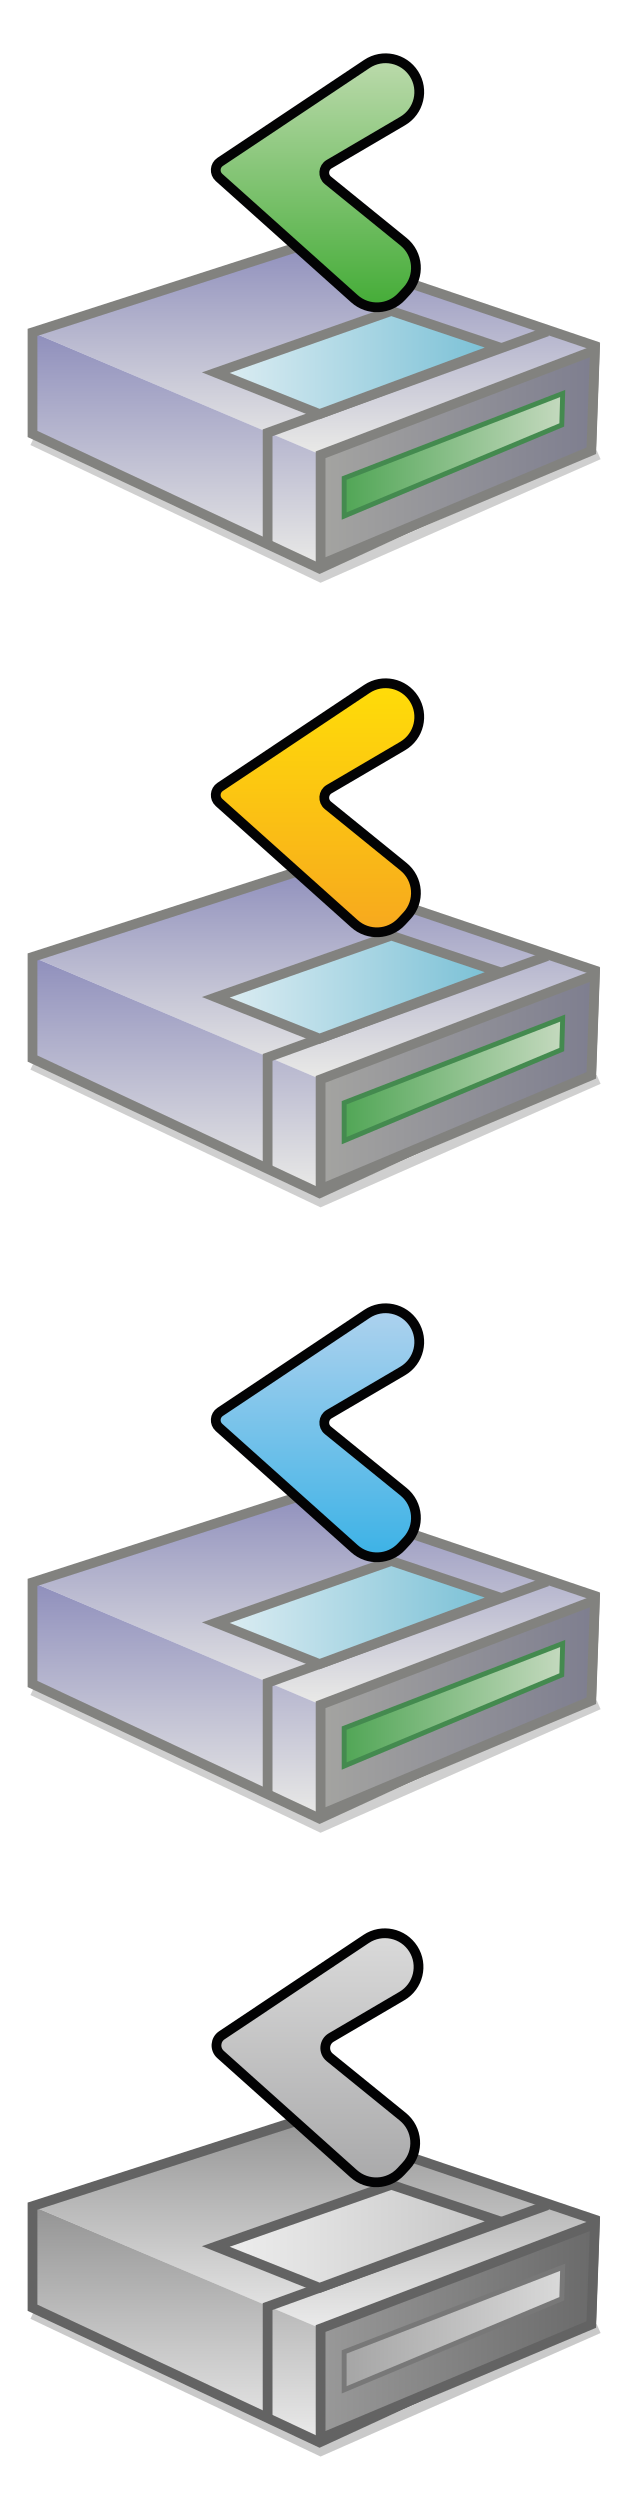
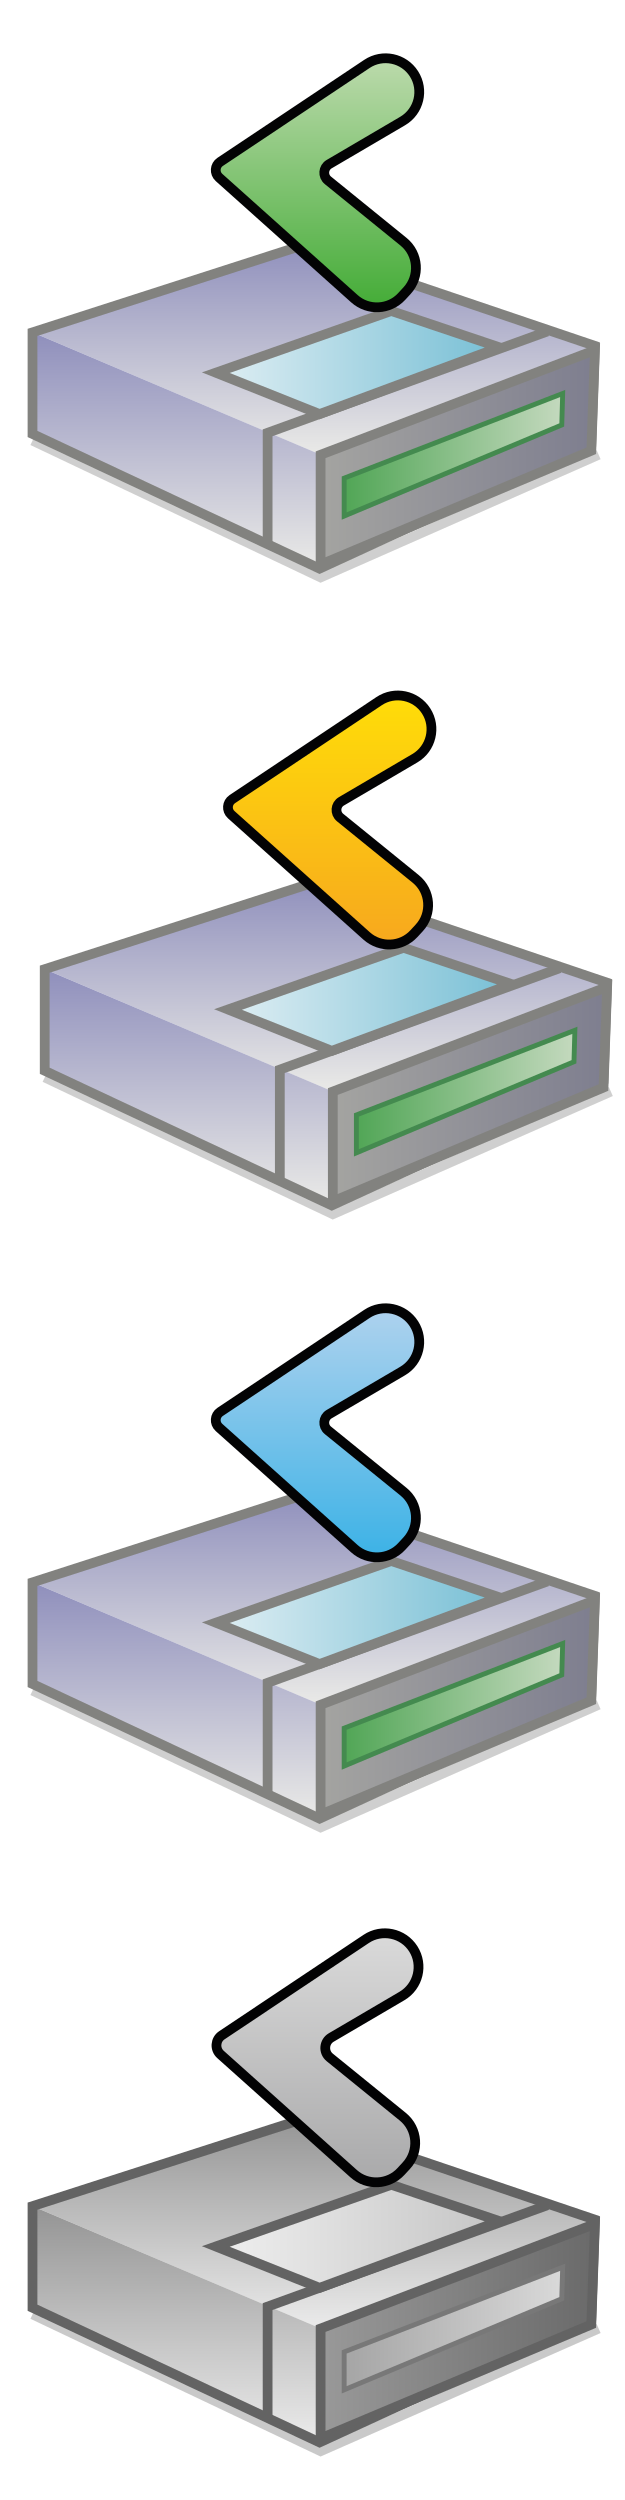
<svg xmlns="http://www.w3.org/2000/svg" version="1.1" id="Calque_1" x="0px" y="0px" viewBox="0 0 512 2048" style="enable-background:new 0 0 512 2048;" xml:space="preserve">
  <style type="text/css">
- 	.st0{opacity:0.5;fill:none;stroke:#949494;stroke-width:8;stroke-miterlimit:10;}
+ 	.st0{opacity:0.5;fill:none;stroke:#949494;stroke-width:8;stroke-miterlimit:10;enable-background:new    ;}
	.st1{fill:url(#SVGID_1_);}
- 	.st2{fill:url(#SVGID_00000067231280342866340570000007105162041779774853_);}
+ 	.st2{fill:url(#SVGID_00000162345401874586213530000003162598433063293340_);}
	.st3{fill:none;stroke:#000000;stroke-miterlimit:10;}
	.st4{fill:none;stroke:#636363;stroke-width:8;stroke-miterlimit:10;}
- 	.st5{fill:url(#SVGID_00000157990301561013263230000017187713365068263833_);stroke:#636363;stroke-width:8;stroke-miterlimit:10;}
- 	.st6{fill:url(#SVGID_00000051360770805250498260000010136270316550838401_);stroke:#787878;stroke-width:4;stroke-miterlimit:10;}
- 	.st7{fill:url(#SVGID_00000108274063922860516220000007636768079604111748_);stroke:#636363;stroke-width:8;stroke-miterlimit:10;}
- 	.st8{opacity:0.5;fill:none;stroke:#A0A09F;stroke-width:8;stroke-miterlimit:10;}
- 	.st9{fill:url(#SVGID_00000129191150757780908350000011606903439676755127_);}
- 	.st10{fill:url(#SVGID_00000124147867208410372370000011516881711498122134_);}
+ 	.st5{fill:url(#SVGID_00000127021382545174543750000003897795695799618734_);stroke:#636363;stroke-width:8;stroke-miterlimit:10;}
+ 	.st6{fill:url(#SVGID_00000153669500277975421300000002196942076835139488_);stroke:#787878;stroke-width:4;stroke-miterlimit:10;}
+ 	.st7{fill:url(#SVGID_00000144316528302143191020000012288254695262038713_);stroke:#636363;stroke-width:8;stroke-miterlimit:10;}
+ 	.st8{opacity:0.5;fill:none;stroke:#A0A09F;stroke-width:8;stroke-miterlimit:10;enable-background:new    ;}
+ 	.st9{fill:url(#SVGID_00000016065403078192514640000011409002338022345631_);}
+ 	.st10{fill:url(#SVGID_00000137833458700037349090000000308596225185982628_);}
	.st11{fill:none;stroke:#82827F;stroke-width:8;stroke-miterlimit:10;}
- 	.st12{fill:url(#SVGID_00000112602953887024614470000015559926748656289171_);stroke:#82827F;stroke-width:8;stroke-miterlimit:10;}
- 	.st13{fill:url(#SVGID_00000102527328284393019160000011425874603655150239_);stroke:#448A4F;stroke-width:4;stroke-miterlimit:10;}
- 	.st14{fill:url(#SVGID_00000135652423863831920080000009862064701611398079_);stroke:#82827F;stroke-width:8;stroke-miterlimit:10;}
- 	.st15{fill:url(#SVGID_00000011714742582795624820000016451144773719194788_);}
- 	.st16{fill:url(#SVGID_00000161604330857664181740000009944327543070281606_);}
- 	.st17{fill:url(#SVGID_00000039840351547840111110000004382093134132210601_);stroke:#82827F;stroke-width:8;stroke-miterlimit:10;}
- 	.st18{fill:url(#SVGID_00000103227451279056213660000005414594091105539490_);stroke:#448A4F;stroke-width:4;stroke-miterlimit:10;}
- 	.st19{fill:url(#SVGID_00000041269283082199221440000017292117885223452840_);stroke:#82827F;stroke-width:8;stroke-miterlimit:10;}
- 	.st20{fill:url(#SVGID_00000018218095225183134790000009716825748291944358_);}
- 	.st21{fill:url(#SVGID_00000022562875668759313380000016599525001299745666_);}
- 	.st22{fill:url(#SVGID_00000007410312449306338780000000265192319639793059_);stroke:#82827F;stroke-width:8;stroke-miterlimit:10;}
- 	.st23{fill:url(#SVGID_00000106120605263792213600000014431585597008937121_);stroke:#82827F;stroke-width:8;stroke-miterlimit:10;}
- 	.st24{fill:url(#SVGID_00000085942504587420849060000014575171882075561349_);stroke:#448A4F;stroke-width:4;stroke-miterlimit:10;}
- 	.st25{fill:url(#SVGID_00000090294369707944795080000016655655618055046830_);stroke:#82827F;stroke-width:8;stroke-miterlimit:10;}
- 	.st26{fill:url(#SVGID_00000103954164405226967080000017070749623746278072_);stroke:#030304;stroke-width:8;stroke-miterlimit:10;}
- 	.st27{fill:url(#SVGID_00000042018152423243254990000006430345207372413076_);stroke:#030304;stroke-width:8;stroke-miterlimit:10;}
- 	.st28{fill:url(#SVGID_00000181771010050955371040000013775815983790489256_);stroke:#030304;stroke-width:8;stroke-miterlimit:10;}
- 	.st29{fill:url(#SVGID_00000122719963220445592030000010774750138919528349_);stroke:#020203;stroke-width:8;stroke-miterlimit:10;}
+ 	.st12{fill:url(#SVGID_00000140698425423557974600000008860712714137680570_);stroke:#82827F;stroke-width:8;stroke-miterlimit:10;}
+ 	.st13{fill:url(#SVGID_00000140008608044389439070000014539543204071827871_);stroke:#448A4F;stroke-width:4;stroke-miterlimit:10;}
+ 	.st14{fill:url(#SVGID_00000142854368104800626240000015765027201446156203_);stroke:#82827F;stroke-width:8;stroke-miterlimit:10;}
+ 	.st15{fill:url(#SVGID_00000114074154038805544730000009342448412916936352_);}
+ 	.st16{fill:url(#SVGID_00000078039317273399770370000000911504412212266146_);}
+ 	.st17{fill:url(#SVGID_00000160177243493684845930000009943123660651766710_);stroke:#82827F;stroke-width:8;stroke-miterlimit:10;}
+ 	.st18{fill:url(#SVGID_00000128464302132460896220000005078342581205490362_);stroke:#448A4F;stroke-width:4;stroke-miterlimit:10;}
+ 	.st19{fill:url(#SVGID_00000114076018454334163110000012778947651034166673_);stroke:#82827F;stroke-width:8;stroke-miterlimit:10;}
+ 	.st20{fill:url(#SVGID_00000174568463608305480190000012029653660020897666_);}
+ 	.st21{fill:url(#SVGID_00000145770516361797408680000001427783194363168930_);}
+ 	.st22{fill:url(#SVGID_00000181769832258166128620000011115683290136886972_);stroke:#82827F;stroke-width:8;stroke-miterlimit:10;}
+ 	.st23{fill:url(#SVGID_00000152239697077141113410000010156197944694815138_);stroke:#82827F;stroke-width:8;stroke-miterlimit:10;}
+ 	.st24{fill:url(#SVGID_00000165217326561545056780000011851251044163643817_);stroke:#448A4F;stroke-width:4;stroke-miterlimit:10;}
+ 	.st25{fill:url(#SVGID_00000005251571185486375370000004593470029589623740_);stroke:#82827F;stroke-width:8;stroke-miterlimit:10;}
+ 	.st26{fill:url(#SVGID_00000176024019185552738850000012126966429340738176_);stroke:#030304;stroke-width:8;stroke-miterlimit:10;}
+ 	.st27{fill:url(#SVGID_00000107569759570216370780000002747069829425543848_);stroke:#030304;stroke-width:8;stroke-miterlimit:10;}
+ 	.st28{fill:url(#SVGID_00000041262618777425891120000013977657555686921117_);stroke:#030304;stroke-width:8;stroke-miterlimit:10;}
+ 	.st29{fill:url(#SVGID_00000077324961179831073980000013305585786459668360_);stroke:#020203;stroke-width:8;stroke-miterlimit:10;}
</style>
  <polyline class="st0" points="26.63,1895.96 262.64,2008.01 490.41,1907.54 " />
-   <linearGradient id="SVGID_1_" gradientUnits="userSpaceOnUse" x1="257.693" y1="1733.285" x2="257.693" y2="1907.539">
+   <linearGradient id="SVGID_1_" gradientUnits="userSpaceOnUse" x1="257.69" y1="314.71" x2="257.69" y2="140.46" gradientTransform="matrix(1 0 0 -1 0 2048)">
    <stop offset="0" style="stop-color:#949494" />
    <stop offset="1" style="stop-color:#EBEBEB" />
  </linearGradient>
  <polygon class="st1" points="28.04,1807.87 246.78,1733.29 487.34,1818.36 262.64,1907.54 " />
-   <linearGradient id="SVGID_00000176021477552307064220000017523093126858225577_" gradientUnits="userSpaceOnUse" x1="144.21" y1="1807.267" x2="144.21" y2="2000.808">
+   <linearGradient id="SVGID_00000083797670061516680270000001506825294127979409_" gradientUnits="userSpaceOnUse" x1="144.21" y1="240.73" x2="144.21" y2="47.19" gradientTransform="matrix(1 0 0 -1 0 2048)">
    <stop offset="0" style="stop-color:#949494" />
    <stop offset="1" style="stop-color:#EBEBEB" />
  </linearGradient>
-   <polygon style="fill:url(#SVGID_00000176021477552307064220000017523093126858225577_);" points="26.63,1807.27 261.79,1907.1   261.79,2000.81 26.63,1890.5 " />
+   <polygon style="fill:url(#SVGID_00000083797670061516680270000001506825294127979409_);" points="26.63,1807.27 261.79,1907.1   261.79,2000.81 26.63,1890.5 " />
  <path class="st3" d="M366.71,1991.99" />
  <polygon class="st4" points="26.63,1890.5 26.63,1807.27 245.94,1736.59 487.34,1818.36 484.39,1898.42 261.79,2000.81 " />
-   <linearGradient id="SVGID_00000073721376284575333230000003839242741944719257_" gradientUnits="userSpaceOnUse" x1="262.638" y1="1909.684" x2="487.344" y2="1909.684">
+   <linearGradient id="SVGID_00000018204364340683138000000004341500001129161377_" gradientUnits="userSpaceOnUse" x1="262.64" y1="138.315" x2="487.35" y2="138.315" gradientTransform="matrix(1 0 0 -1 0 2048)">
    <stop offset="0" style="stop-color:#999999" />
    <stop offset="1" style="stop-color:#6A6A6A" />
  </linearGradient>
-   <path style="fill:url(#SVGID_00000073721376284575333230000003839242741944719257_);stroke:#636363;stroke-width:8;stroke-miterlimit:10;" d="  M262.64,1997.51c0-1.98,0-89.97,0-89.97l224.71-85.68l-2.95,82.37L262.64,1997.51z" />
+   <path style="fill:url(#SVGID_00000018204364340683138000000004341500001129161377_);stroke:#636363;stroke-width:8;stroke-miterlimit:10;" d="  M262.64,1997.51c0-1.98,0-89.97,0-89.97l224.71-85.68l-2.95,82.37L262.64,1997.51z" />
  <polyline class="st4" points="219.23,1982.7 219.24,1889.54 448.37,1806.51 " />
-   <linearGradient id="SVGID_00000034793459848586282200000004132341802853849490_" gradientUnits="userSpaceOnUse" x1="281.935" y1="1907.539" x2="460.944" y2="1907.539">
+   <linearGradient id="SVGID_00000003822261327043021850000008815278643508704641_" gradientUnits="userSpaceOnUse" x1="281.94" y1="140.46" x2="460.94" y2="140.46" gradientTransform="matrix(1 0 0 -1 0 2048)">
    <stop offset="0" style="stop-color:#A5A5A5" />
    <stop offset="1" style="stop-color:#D9D9D9" />
  </linearGradient>
-   <polygon style="fill:url(#SVGID_00000034793459848586282200000004132341802853849490_);stroke:#787878;stroke-width:4;stroke-miterlimit:10;" points="  281.94,1926.69 460.94,1857.34 460.2,1883.12 281.94,1957.74 " />
-   <linearGradient id="SVGID_00000078767820680264518270000009212990627939821209_" gradientUnits="userSpaceOnUse" x1="176.76" y1="1831.981" x2="409.095" y2="1831.981">
+   <polygon style="fill:url(#SVGID_00000003822261327043021850000008815278643508704641_);stroke:#787878;stroke-width:4;stroke-miterlimit:10;" points="  281.94,1926.69 460.94,1857.34 460.2,1883.12 281.94,1957.74 " />
+   <linearGradient id="SVGID_00000015327853266469359540000012126707695853829553_" gradientUnits="userSpaceOnUse" x1="176.76" y1="216.02" x2="409.1" y2="216.02" gradientTransform="matrix(1 0 0 -1 0 2048)">
    <stop offset="0" style="stop-color:#EFEFEF" />
    <stop offset="1" style="stop-color:#C5C5C5" />
  </linearGradient>
-   <polygon style="fill:url(#SVGID_00000078767820680264518270000009212990627939821209_);stroke:#636363;stroke-width:8;stroke-miterlimit:10;" points="  176.76,1840.31 320.56,1789.75 409.1,1819.53 261.79,1874.21 " />
+   <polygon style="fill:url(#SVGID_00000015327853266469359540000012126707695853829553_);stroke:#636363;stroke-width:8;stroke-miterlimit:10;" points="  176.76,1840.31 320.56,1789.75 409.1,1819.53 261.79,1874.21 " />
  <polyline class="st8" points="26.63,1384.96 262.64,1497.01 490.41,1396.54 " />
-   <linearGradient id="SVGID_00000123431628526123864140000013208484410974222220_" gradientUnits="userSpaceOnUse" x1="257.693" y1="1222.285" x2="257.693" y2="1396.539">
+   <linearGradient id="SVGID_00000022549334110854093970000009585666131240342917_" gradientUnits="userSpaceOnUse" x1="257.69" y1="825.71" x2="257.69" y2="651.46" gradientTransform="matrix(1 0 0 -1 0 2048)">
    <stop offset="0" style="stop-color:#8F8FBC" />
    <stop offset="1" style="stop-color:#EAEAE7" />
  </linearGradient>
-   <polygon style="fill:url(#SVGID_00000123431628526123864140000013208484410974222220_);" points="28.04,1296.87 246.78,1222.29   487.34,1307.36 262.64,1396.54 " />
-   <linearGradient id="SVGID_00000032650523824083217390000007331593945096150403_" gradientUnits="userSpaceOnUse" x1="144.21" y1="1296.267" x2="144.21" y2="1489.808">
+   <polygon style="fill:url(#SVGID_00000022549334110854093970000009585666131240342917_);" points="28.04,1296.87 246.78,1222.29   487.34,1307.36 262.64,1396.54 " />
+   <linearGradient id="SVGID_00000049205004252593125920000013421911457723492796_" gradientUnits="userSpaceOnUse" x1="144.21" y1="751.73" x2="144.21" y2="558.19" gradientTransform="matrix(1 0 0 -1 0 2048)">
    <stop offset="0" style="stop-color:#8F8FBC" />
    <stop offset="1" style="stop-color:#EAEAE7" />
  </linearGradient>
-   <polygon style="fill:url(#SVGID_00000032650523824083217390000007331593945096150403_);" points="26.63,1296.27 261.79,1396.1   261.79,1489.81 26.63,1379.5 " />
+   <polygon style="fill:url(#SVGID_00000049205004252593125920000013421911457723492796_);" points="26.63,1296.27 261.79,1396.1   261.79,1489.81 26.63,1379.5 " />
  <path class="st3" d="M366.71,1480.99" />
  <polygon class="st11" points="26.63,1379.5 26.63,1296.27 245.94,1225.59 487.34,1307.36 484.39,1387.42 261.79,1489.81 " />
-   <linearGradient id="SVGID_00000039828653389621984990000000713048302602915007_" gradientUnits="userSpaceOnUse" x1="262.638" y1="1398.684" x2="487.344" y2="1398.684">
+   <linearGradient id="SVGID_00000078747587652311069600000002344420729584474281_" gradientUnits="userSpaceOnUse" x1="262.64" y1="649.315" x2="487.35" y2="649.315" gradientTransform="matrix(1 0 0 -1 0 2048)">
    <stop offset="0" style="stop-color:#A4A4A1" />
    <stop offset="1" style="stop-color:#7E7E8F" />
  </linearGradient>
-   <path style="fill:url(#SVGID_00000039828653389621984990000000713048302602915007_);stroke:#82827F;stroke-width:8;stroke-miterlimit:10;" d="  M262.64,1486.51c0-1.98,0-89.97,0-89.97l224.71-85.68l-2.95,82.37L262.64,1486.51z" />
+   <path style="fill:url(#SVGID_00000078747587652311069600000002344420729584474281_);stroke:#82827F;stroke-width:8;stroke-miterlimit:10;" d="  M262.64,1486.51c0-1.98,0-89.97,0-89.97l224.71-85.68l-2.95,82.37L262.64,1486.51z" />
  <polyline class="st11" points="219.23,1471.7 219.24,1378.54 448.37,1295.51 " />
-   <linearGradient id="SVGID_00000128449653568988723890000004229370298504052129_" gradientUnits="userSpaceOnUse" x1="281.935" y1="1396.539" x2="460.944" y2="1396.539">
+   <linearGradient id="SVGID_00000097482249455119453480000009166055937906940076_" gradientUnits="userSpaceOnUse" x1="281.94" y1="651.46" x2="460.94" y2="651.46" gradientTransform="matrix(1 0 0 -1 0 2048)">
    <stop offset="0" style="stop-color:#51A656" />
    <stop offset="1" style="stop-color:#C4D9BE" />
  </linearGradient>
-   <polygon style="fill:url(#SVGID_00000128449653568988723890000004229370298504052129_);stroke:#448A4F;stroke-width:4;stroke-miterlimit:10;" points="  281.94,1415.69 460.94,1346.34 460.2,1372.12 281.94,1446.74 " />
-   <linearGradient id="SVGID_00000021090206577760134580000013784092836262630583_" gradientUnits="userSpaceOnUse" x1="176.76" y1="1320.981" x2="409.095" y2="1320.981">
+   <polygon style="fill:url(#SVGID_00000097482249455119453480000009166055937906940076_);stroke:#448A4F;stroke-width:4;stroke-miterlimit:10;" points="  281.94,1415.69 460.94,1346.34 460.2,1372.12 281.94,1446.74 " />
+   <linearGradient id="SVGID_00000012448297758316929320000018249281680651770243_" gradientUnits="userSpaceOnUse" x1="176.76" y1="727.02" x2="409.1" y2="727.02" gradientTransform="matrix(1 0 0 -1 0 2048)">
    <stop offset="0" style="stop-color:#DFEEF3" />
    <stop offset="1" style="stop-color:#77BFD5" />
  </linearGradient>
-   <polygon style="fill:url(#SVGID_00000021090206577760134580000013784092836262630583_);stroke:#82827F;stroke-width:8;stroke-miterlimit:10;" points="  176.76,1329.31 320.56,1278.75 409.1,1308.53 261.79,1363.21 " />
-   <polyline class="st8" points="26.63,872.63 262.64,984.68 490.41,884.21 " />
-   <linearGradient id="SVGID_00000018208778184235390590000006343917152349481633_" gradientUnits="userSpaceOnUse" x1="257.693" y1="709.954" x2="257.693" y2="884.208">
+   <polygon style="fill:url(#SVGID_00000012448297758316929320000018249281680651770243_);stroke:#82827F;stroke-width:8;stroke-miterlimit:10;" points="  176.76,1329.31 320.56,1278.75 409.1,1308.53 261.79,1363.21 " />
+   <polyline class="st8" points="36.63,882.63 272.64,994.68 500.41,894.21 " />
+   <linearGradient id="SVGID_00000026863408098264702190000018300983224145806722_" gradientUnits="userSpaceOnUse" x1="267.69" y1="1328.05" x2="267.69" y2="1153.79" gradientTransform="matrix(1 0 0 -1 0 2048)">
    <stop offset="0" style="stop-color:#8F8FBC" />
    <stop offset="1" style="stop-color:#EAEAE7" />
  </linearGradient>
-   <polygon style="fill:url(#SVGID_00000018208778184235390590000006343917152349481633_);" points="28.04,784.53 246.78,709.95   487.34,795.03 262.64,884.21 " />
-   <linearGradient id="SVGID_00000126306024261585492510000001968129212311801224_" gradientUnits="userSpaceOnUse" x1="144.21" y1="783.936" x2="144.21" y2="977.477">
+   <polygon style="fill:url(#SVGID_00000026863408098264702190000018300983224145806722_);" points="38.04,794.53 256.78,719.95   497.34,805.03 272.64,894.21 " />
+   <linearGradient id="SVGID_00000034777523360137688860000001704150808856533421_" gradientUnits="userSpaceOnUse" x1="154.21" y1="1254.06" x2="154.21" y2="1060.52" gradientTransform="matrix(1 0 0 -1 0 2048)">
    <stop offset="0" style="stop-color:#8F8FBC" />
    <stop offset="1" style="stop-color:#EAEAE7" />
  </linearGradient>
-   <polygon style="fill:url(#SVGID_00000126306024261585492510000001968129212311801224_);" points="26.63,783.94 261.79,883.77   261.79,977.48 26.63,867.17 " />
+   <polygon style="fill:url(#SVGID_00000034777523360137688860000001704150808856533421_);" points="36.63,793.94 271.79,893.77   271.79,987.48 36.63,877.17 " />
  <path class="st3" d="M366.71,968.65" />
-   <polygon class="st11" points="26.63,867.17 26.63,783.94 245.94,713.26 487.34,795.03 484.39,875.09 261.79,977.48 " />
-   <linearGradient id="SVGID_00000167354831451136273350000007544500846521793188_" gradientUnits="userSpaceOnUse" x1="262.638" y1="886.353" x2="487.344" y2="886.353">
+   <polygon class="st11" points="36.63,877.17 36.63,793.94 255.94,723.26 497.34,805.03 494.39,885.09 271.79,987.48 " />
+   <linearGradient id="SVGID_00000085251003892514583450000006386355036587222182_" gradientUnits="userSpaceOnUse" x1="272.64" y1="1151.655" x2="497.35" y2="1151.655" gradientTransform="matrix(1 0 0 -1 0 2048)">
    <stop offset="0" style="stop-color:#A4A4A1" />
    <stop offset="1" style="stop-color:#7E7E8F" />
  </linearGradient>
-   <path style="fill:url(#SVGID_00000167354831451136273350000007544500846521793188_);stroke:#82827F;stroke-width:8;stroke-miterlimit:10;" d="  M262.64,974.17c0-1.98,0-89.97,0-89.97l224.71-85.68l-2.95,82.37L262.64,974.17z" />
-   <polyline class="st11" points="219.23,959.37 219.24,866.21 448.37,783.17 " />
-   <linearGradient id="SVGID_00000155111239257635322820000015024663117552254619_" gradientUnits="userSpaceOnUse" x1="281.935" y1="884.208" x2="460.944" y2="884.208">
+   <path style="fill:url(#SVGID_00000085251003892514583450000006386355036587222182_);stroke:#82827F;stroke-width:8;stroke-miterlimit:10;" d="  M272.64,984.17c0-1.98,0-89.97,0-89.97l224.71-85.68l-2.95,82.37L272.64,984.17z" />
+   <polyline class="st11" points="229.23,969.37 229.24,876.21 458.37,793.17 " />
+   <linearGradient id="SVGID_00000016775541652650880960000000708690188984097423_" gradientUnits="userSpaceOnUse" x1="291.94" y1="1153.79" x2="470.94" y2="1153.79" gradientTransform="matrix(1 0 0 -1 0 2048)">
    <stop offset="0" style="stop-color:#51A656" />
    <stop offset="1" style="stop-color:#C4D9BE" />
  </linearGradient>
-   <polygon style="fill:url(#SVGID_00000155111239257635322820000015024663117552254619_);stroke:#448A4F;stroke-width:4;stroke-miterlimit:10;" points="  281.94,903.36 460.94,834.01 460.2,859.78 281.94,934.41 " />
-   <linearGradient id="SVGID_00000009552063744698322480000002715214846207552950_" gradientUnits="userSpaceOnUse" x1="176.76" y1="808.651" x2="409.095" y2="808.651">
+   <polygon style="fill:url(#SVGID_00000016775541652650880960000000708690188984097423_);stroke:#448A4F;stroke-width:4;stroke-miterlimit:10;" points="  291.94,913.36 470.94,844.01 470.2,869.78 291.94,944.41 " />
+   <linearGradient id="SVGID_00000179624689816072245470000015455159295910144179_" gradientUnits="userSpaceOnUse" x1="186.76" y1="1229.35" x2="419.1" y2="1229.35" gradientTransform="matrix(1 0 0 -1 0 2048)">
    <stop offset="0" style="stop-color:#DFEEF3" />
    <stop offset="1" style="stop-color:#77BFD5" />
  </linearGradient>
-   <polygon style="fill:url(#SVGID_00000009552063744698322480000002715214846207552950_);stroke:#82827F;stroke-width:8;stroke-miterlimit:10;" points="  176.76,816.98 320.56,766.42 409.1,796.2 261.79,850.88 " />
+   <polygon style="fill:url(#SVGID_00000179624689816072245470000015455159295910144179_);stroke:#82827F;stroke-width:8;stroke-miterlimit:10;" points="  186.76,826.98 330.56,776.42 419.1,806.2 271.79,860.88 " />
  <polyline class="st8" points="26.63,360.96 262.64,473.01 490.41,372.54 " />
-   <linearGradient id="SVGID_00000003808593836294482920000003655276880326327461_" gradientUnits="userSpaceOnUse" x1="257.693" y1="198.285" x2="257.693" y2="372.538">
+   <linearGradient id="SVGID_00000146477150613653372170000013336165070785293697_" gradientUnits="userSpaceOnUse" x1="257.69" y1="1849.71" x2="257.69" y2="1675.46" gradientTransform="matrix(1 0 0 -1 0 2048)">
    <stop offset="0" style="stop-color:#8F8FBC" />
    <stop offset="1" style="stop-color:#EAEAE7" />
  </linearGradient>
-   <polygon style="fill:url(#SVGID_00000003808593836294482920000003655276880326327461_);" points="28.04,272.87 246.78,198.29   487.34,283.36 262.64,372.54 " />
-   <linearGradient id="SVGID_00000101802350971800034760000011936551579388060581_" gradientUnits="userSpaceOnUse" x1="144.21" y1="272.267" x2="144.21" y2="465.808">
+   <polygon style="fill:url(#SVGID_00000146477150613653372170000013336165070785293697_);" points="28.04,272.87 246.78,198.29   487.34,283.36 262.64,372.54 " />
+   <linearGradient id="SVGID_00000110432944811952342480000012084840983213472690_" gradientUnits="userSpaceOnUse" x1="144.21" y1="1775.73" x2="144.21" y2="1582.19" gradientTransform="matrix(1 0 0 -1 0 2048)">
    <stop offset="0" style="stop-color:#8F8FBC" />
    <stop offset="1" style="stop-color:#EAEAE7" />
  </linearGradient>
-   <polygon style="fill:url(#SVGID_00000101802350971800034760000011936551579388060581_);" points="26.63,272.27 261.79,372.1   261.79,465.81 26.63,355.5 " />
+   <polygon style="fill:url(#SVGID_00000110432944811952342480000012084840983213472690_);" points="26.63,272.27 261.79,372.1   261.79,465.81 26.63,355.5 " />
  <path class="st3" d="M366.71,456.99" />
  <polygon class="st11" points="26.63,355.5 26.63,272.27 245.94,201.59 487.34,283.36 484.39,363.42 261.79,465.81 " />
-   <linearGradient id="SVGID_00000093167964582685778690000015753855710346122890_" gradientUnits="userSpaceOnUse" x1="262.638" y1="374.684" x2="487.344" y2="374.684">
+   <linearGradient id="SVGID_00000129926313223780628510000016542557785749010851_" gradientUnits="userSpaceOnUse" x1="262.64" y1="1673.315" x2="487.35" y2="1673.315" gradientTransform="matrix(1 0 0 -1 0 2048)">
    <stop offset="0" style="stop-color:#A4A4A1" />
    <stop offset="1" style="stop-color:#7E7E8F" />
  </linearGradient>
-   <path style="fill:url(#SVGID_00000093167964582685778690000015753855710346122890_);stroke:#82827F;stroke-width:8;stroke-miterlimit:10;" d="  M262.64,462.51c0-1.98,0-89.97,0-89.97l224.71-85.68l-2.95,82.37L262.64,462.51z" />
+   <path style="fill:url(#SVGID_00000129926313223780628510000016542557785749010851_);stroke:#82827F;stroke-width:8;stroke-miterlimit:10;" d="  M262.64,462.51c0-1.98,0-89.97,0-89.97l224.71-85.68l-2.95,82.37L262.64,462.51z" />
  <polyline class="st11" points="219.23,447.7 219.24,354.54 448.37,271.51 " />
-   <linearGradient id="SVGID_00000026136169311358832040000009148453744012351360_" gradientUnits="userSpaceOnUse" x1="256" y1="-37.018" x2="256" y2="-37.018">
+   <linearGradient id="SVGID_00000165946457706330033880000003317684907502139795_" gradientUnits="userSpaceOnUse" x1="256" y1="2085.02" x2="256" y2="2085.02" gradientTransform="matrix(1 0 0 -1 0 2048)">
    <stop offset="0" style="stop-color:#A4A4A1" />
    <stop offset="1" style="stop-color:#7E7E8F" />
  </linearGradient>
-   <path style="fill:url(#SVGID_00000026136169311358832040000009148453744012351360_);stroke:#82827F;stroke-width:8;stroke-miterlimit:10;" d="  M256-37.02" />
-   <linearGradient id="SVGID_00000033344518220285595490000006571766265084797343_" gradientUnits="userSpaceOnUse" x1="281.935" y1="372.538" x2="460.944" y2="372.538">
+   <path style="fill:url(#SVGID_00000165946457706330033880000003317684907502139795_);stroke:#82827F;stroke-width:8;stroke-miterlimit:10;" d="  M256-37.02" />
+   <linearGradient id="SVGID_00000086688609591412111090000012914771172853048754_" gradientUnits="userSpaceOnUse" x1="281.94" y1="1675.46" x2="460.94" y2="1675.46" gradientTransform="matrix(1 0 0 -1 0 2048)">
    <stop offset="0" style="stop-color:#51A656" />
    <stop offset="1" style="stop-color:#C4D9BE" />
  </linearGradient>
-   <polygon style="fill:url(#SVGID_00000033344518220285595490000006571766265084797343_);stroke:#448A4F;stroke-width:4;stroke-miterlimit:10;" points="  281.94,391.69 460.94,322.34 460.2,348.12 281.94,422.74 " />
-   <linearGradient id="SVGID_00000116921656043141376820000017316600939161531275_" gradientUnits="userSpaceOnUse" x1="176.76" y1="296.981" x2="409.095" y2="296.981">
+   <polygon style="fill:url(#SVGID_00000086688609591412111090000012914771172853048754_);stroke:#448A4F;stroke-width:4;stroke-miterlimit:10;" points="  281.94,391.69 460.94,322.34 460.2,348.12 281.94,422.74 " />
+   <linearGradient id="SVGID_00000134249049540033825150000014085678642874740364_" gradientUnits="userSpaceOnUse" x1="176.76" y1="1751.02" x2="409.1" y2="1751.02" gradientTransform="matrix(1 0 0 -1 0 2048)">
    <stop offset="0" style="stop-color:#DFEEF3" />
    <stop offset="1" style="stop-color:#77BFD5" />
  </linearGradient>
-   <polygon style="fill:url(#SVGID_00000116921656043141376820000017316600939161531275_);stroke:#82827F;stroke-width:8;stroke-miterlimit:10;" points="  176.76,305.31 320.56,254.75 409.1,284.53 261.79,339.21 " />
-   <linearGradient id="SVGID_00000020360368723354849110000018333272599108145798_" gradientUnits="userSpaceOnUse" x1="457.368" y1="2002.269" x2="457.368" y2="1798.24" gradientTransform="matrix(-1 0 0 -1 717.4683 2050)">
+   <polygon style="fill:url(#SVGID_00000134249049540033825150000014085678642874740364_);stroke:#82827F;stroke-width:8;stroke-miterlimit:10;" points="  176.76,305.31 320.56,254.75 409.1,284.53 261.79,339.21 " />
+   <linearGradient id="SVGID_00000023968066699855783480000015651963949709810345_" gradientUnits="userSpaceOnUse" x1="-52.633" y1="-1234.269" x2="-52.633" y2="-1030.24" gradientTransform="matrix(-1 0 0 1 207.4683 1282)">
    <stop offset="0" style="stop-color:#BCDAAC" />
    <stop offset="1" style="stop-color:#44AC37" />
  </linearGradient>
-   <path style="fill:url(#SVGID_00000020360368723354849110000018333272599108145798_);stroke:#030304;stroke-width:8;stroke-miterlimit:10;" d="  M300.55,52.38l-120.21,80.24c-4.4,2.94-4.85,9.24-0.91,12.77l110.92,99.33c11.23,10.06,28.46,9.24,38.69-1.83l4.37-4.74  c10.82-11.71,9.5-30.12-2.88-40.16l-61.9-50.24c-4.39-3.56-3.87-10.41,1-13.27l60.2-35.33c13.51-7.93,17.72-25.5,9.28-38.69l0,0  C330.79,47.44,313.4,43.8,300.55,52.38z" />
-   <linearGradient id="SVGID_00000104706028443620064770000003693697262569331647_" gradientUnits="userSpaceOnUse" x1="457.368" y1="1490.269" x2="457.368" y2="1286.24" gradientTransform="matrix(-1 0 0 -1 717.4683 2050)">
+   <path style="fill:url(#SVGID_00000023968066699855783480000015651963949709810345_);stroke:#030304;stroke-width:8;stroke-miterlimit:10;" d="  M300.55,52.38l-120.21,80.24c-4.4,2.94-4.85,9.24-0.91,12.77l110.92,99.33c11.23,10.06,28.46,9.24,38.69-1.83l4.37-4.74  c10.82-11.71,9.5-30.12-2.88-40.16l-61.9-50.24c-4.39-3.56-3.87-10.41,1-13.27l60.2-35.33c13.51-7.93,17.72-25.5,9.28-38.69l0,0  C330.79,47.44,313.4,43.8,300.55,52.38z" />
+   <linearGradient id="SVGID_00000158025840573136240250000002605793128248030644_" gradientUnits="userSpaceOnUse" x1="-62.633" y1="-712.269" x2="-62.633" y2="-508.24" gradientTransform="matrix(-1 0 0 1 207.4683 1282)">
    <stop offset="0" style="stop-color:#FFDD08" />
    <stop offset="1" style="stop-color:#F7A81E" />
  </linearGradient>
-   <path style="fill:url(#SVGID_00000104706028443620064770000003693697262569331647_);stroke:#030304;stroke-width:8;stroke-miterlimit:10;" d="  M300.55,564.38l-120.21,80.24c-4.4,2.94-4.85,9.24-0.91,12.77l110.92,99.33c11.23,10.06,28.46,9.24,38.69-1.83l4.37-4.74  c10.82-11.71,9.5-30.12-2.88-40.16l-61.9-50.24c-4.39-3.56-3.87-10.41,1-13.27l60.2-35.33c13.51-7.93,17.72-25.5,9.28-38.69l0,0  C330.79,559.44,313.4,555.8,300.55,564.38z" />
-   <linearGradient id="SVGID_00000110451976689885630200000005967007559216936121_" gradientUnits="userSpaceOnUse" x1="457.368" y1="978.269" x2="457.368" y2="774.24" gradientTransform="matrix(-1 0 0 -1 717.4683 2050)">
+   <path style="fill:url(#SVGID_00000158025840573136240250000002605793128248030644_);stroke:#030304;stroke-width:8;stroke-miterlimit:10;" d="  M310.55,574.38l-120.21,80.24c-4.4,2.94-4.85,9.24-0.91,12.77l110.92,99.33c11.23,10.06,28.46,9.24,38.69-1.83l4.37-4.74  c10.82-11.71,9.5-30.12-2.88-40.16l-61.9-50.24c-4.39-3.56-3.87-10.41,1-13.27l60.2-35.33c13.51-7.93,17.72-25.5,9.28-38.69l0,0  C340.79,569.44,323.4,565.8,310.55,574.38z" />
+   <linearGradient id="SVGID_00000051354036771629198030000018298425883524400266_" gradientUnits="userSpaceOnUse" x1="-52.633" y1="-210.269" x2="-52.633" y2="-6.24" gradientTransform="matrix(-1 0 0 1 207.4683 1282)">
    <stop offset="0" style="stop-color:#AED2EE" />
    <stop offset="1" style="stop-color:#3CB2E6" />
  </linearGradient>
-   <path style="fill:url(#SVGID_00000110451976689885630200000005967007559216936121_);stroke:#030304;stroke-width:8;stroke-miterlimit:10;" d="  M300.55,1076.38l-120.21,80.24c-4.4,2.94-4.85,9.24-0.91,12.77l110.92,99.33c11.23,10.06,28.46,9.24,38.69-1.83l4.37-4.74  c10.82-11.71,9.5-30.12-2.88-40.16l-61.9-50.24c-4.39-3.56-3.87-10.41,1-13.27l60.2-35.33c13.51-7.93,17.72-25.5,9.28-38.69l0,0  C330.79,1071.44,313.4,1067.8,300.55,1076.38z" />
-   <linearGradient id="SVGID_00000115472990667145459430000003148772967589807774_" gradientUnits="userSpaceOnUse" x1="457.368" y1="466.27" x2="457.368" y2="262.24" gradientTransform="matrix(-1 0 0 -1 717.4683 2050)">
+   <path style="fill:url(#SVGID_00000051354036771629198030000018298425883524400266_);stroke:#030304;stroke-width:8;stroke-miterlimit:10;" d="  M300.55,1076.38l-120.21,80.24c-4.4,2.94-4.85,9.24-0.91,12.77l110.92,99.33c11.23,10.06,28.46,9.24,38.69-1.83l4.37-4.74  c10.82-11.71,9.5-30.12-2.88-40.16l-61.9-50.24c-4.39-3.56-3.87-10.41,1-13.27l60.2-35.33c13.51-7.93,17.72-25.5,9.28-38.69l0,0  C330.79,1071.44,313.4,1067.8,300.55,1076.38z" />
+   <linearGradient id="SVGID_00000127753615960472125760000014081506203972582804_" gradientUnits="userSpaceOnUse" x1="-52.632" y1="301.73" x2="-52.632" y2="505.76" gradientTransform="matrix(-1 0 0 1 207.4683 1282)">
    <stop offset="0" style="stop-color:#DADADA" />
    <stop offset="1" style="stop-color:#A9A9AA" />
  </linearGradient>
-   <path style="fill:url(#SVGID_00000115472990667145459430000003148772967589807774_);stroke:#020203;stroke-width:8;stroke-miterlimit:10;" d="  M299.95,1588.38l-118.19,78.9c-5.42,3.62-5.97,11.38-1.12,15.73l109.12,97.71c11.23,10.06,28.46,9.24,38.69-1.83l4.37-4.74  c10.82-11.71,9.5-30.12-2.88-40.16l-59.8-48.54c-5.41-4.39-4.77-12.82,1.24-16.35l57.86-33.96c13.51-7.93,17.72-25.5,9.28-38.69l0,0  C330.19,1583.44,312.8,1579.8,299.95,1588.38z" />
+   <path style="fill:url(#SVGID_00000127753615960472125760000014081506203972582804_);stroke:#020203;stroke-width:8;stroke-miterlimit:10;" d="  M299.95,1588.38l-118.19,78.9c-5.42,3.62-5.97,11.38-1.12,15.73l109.12,97.71c11.23,10.06,28.46,9.24,38.69-1.83l4.37-4.74  c10.82-11.71,9.5-30.12-2.88-40.16l-59.8-48.54c-5.41-4.39-4.77-12.82,1.24-16.35l57.86-33.96c13.51-7.93,17.72-25.5,9.28-38.69l0,0  C330.19,1583.44,312.8,1579.8,299.95,1588.38z" />
</svg>
